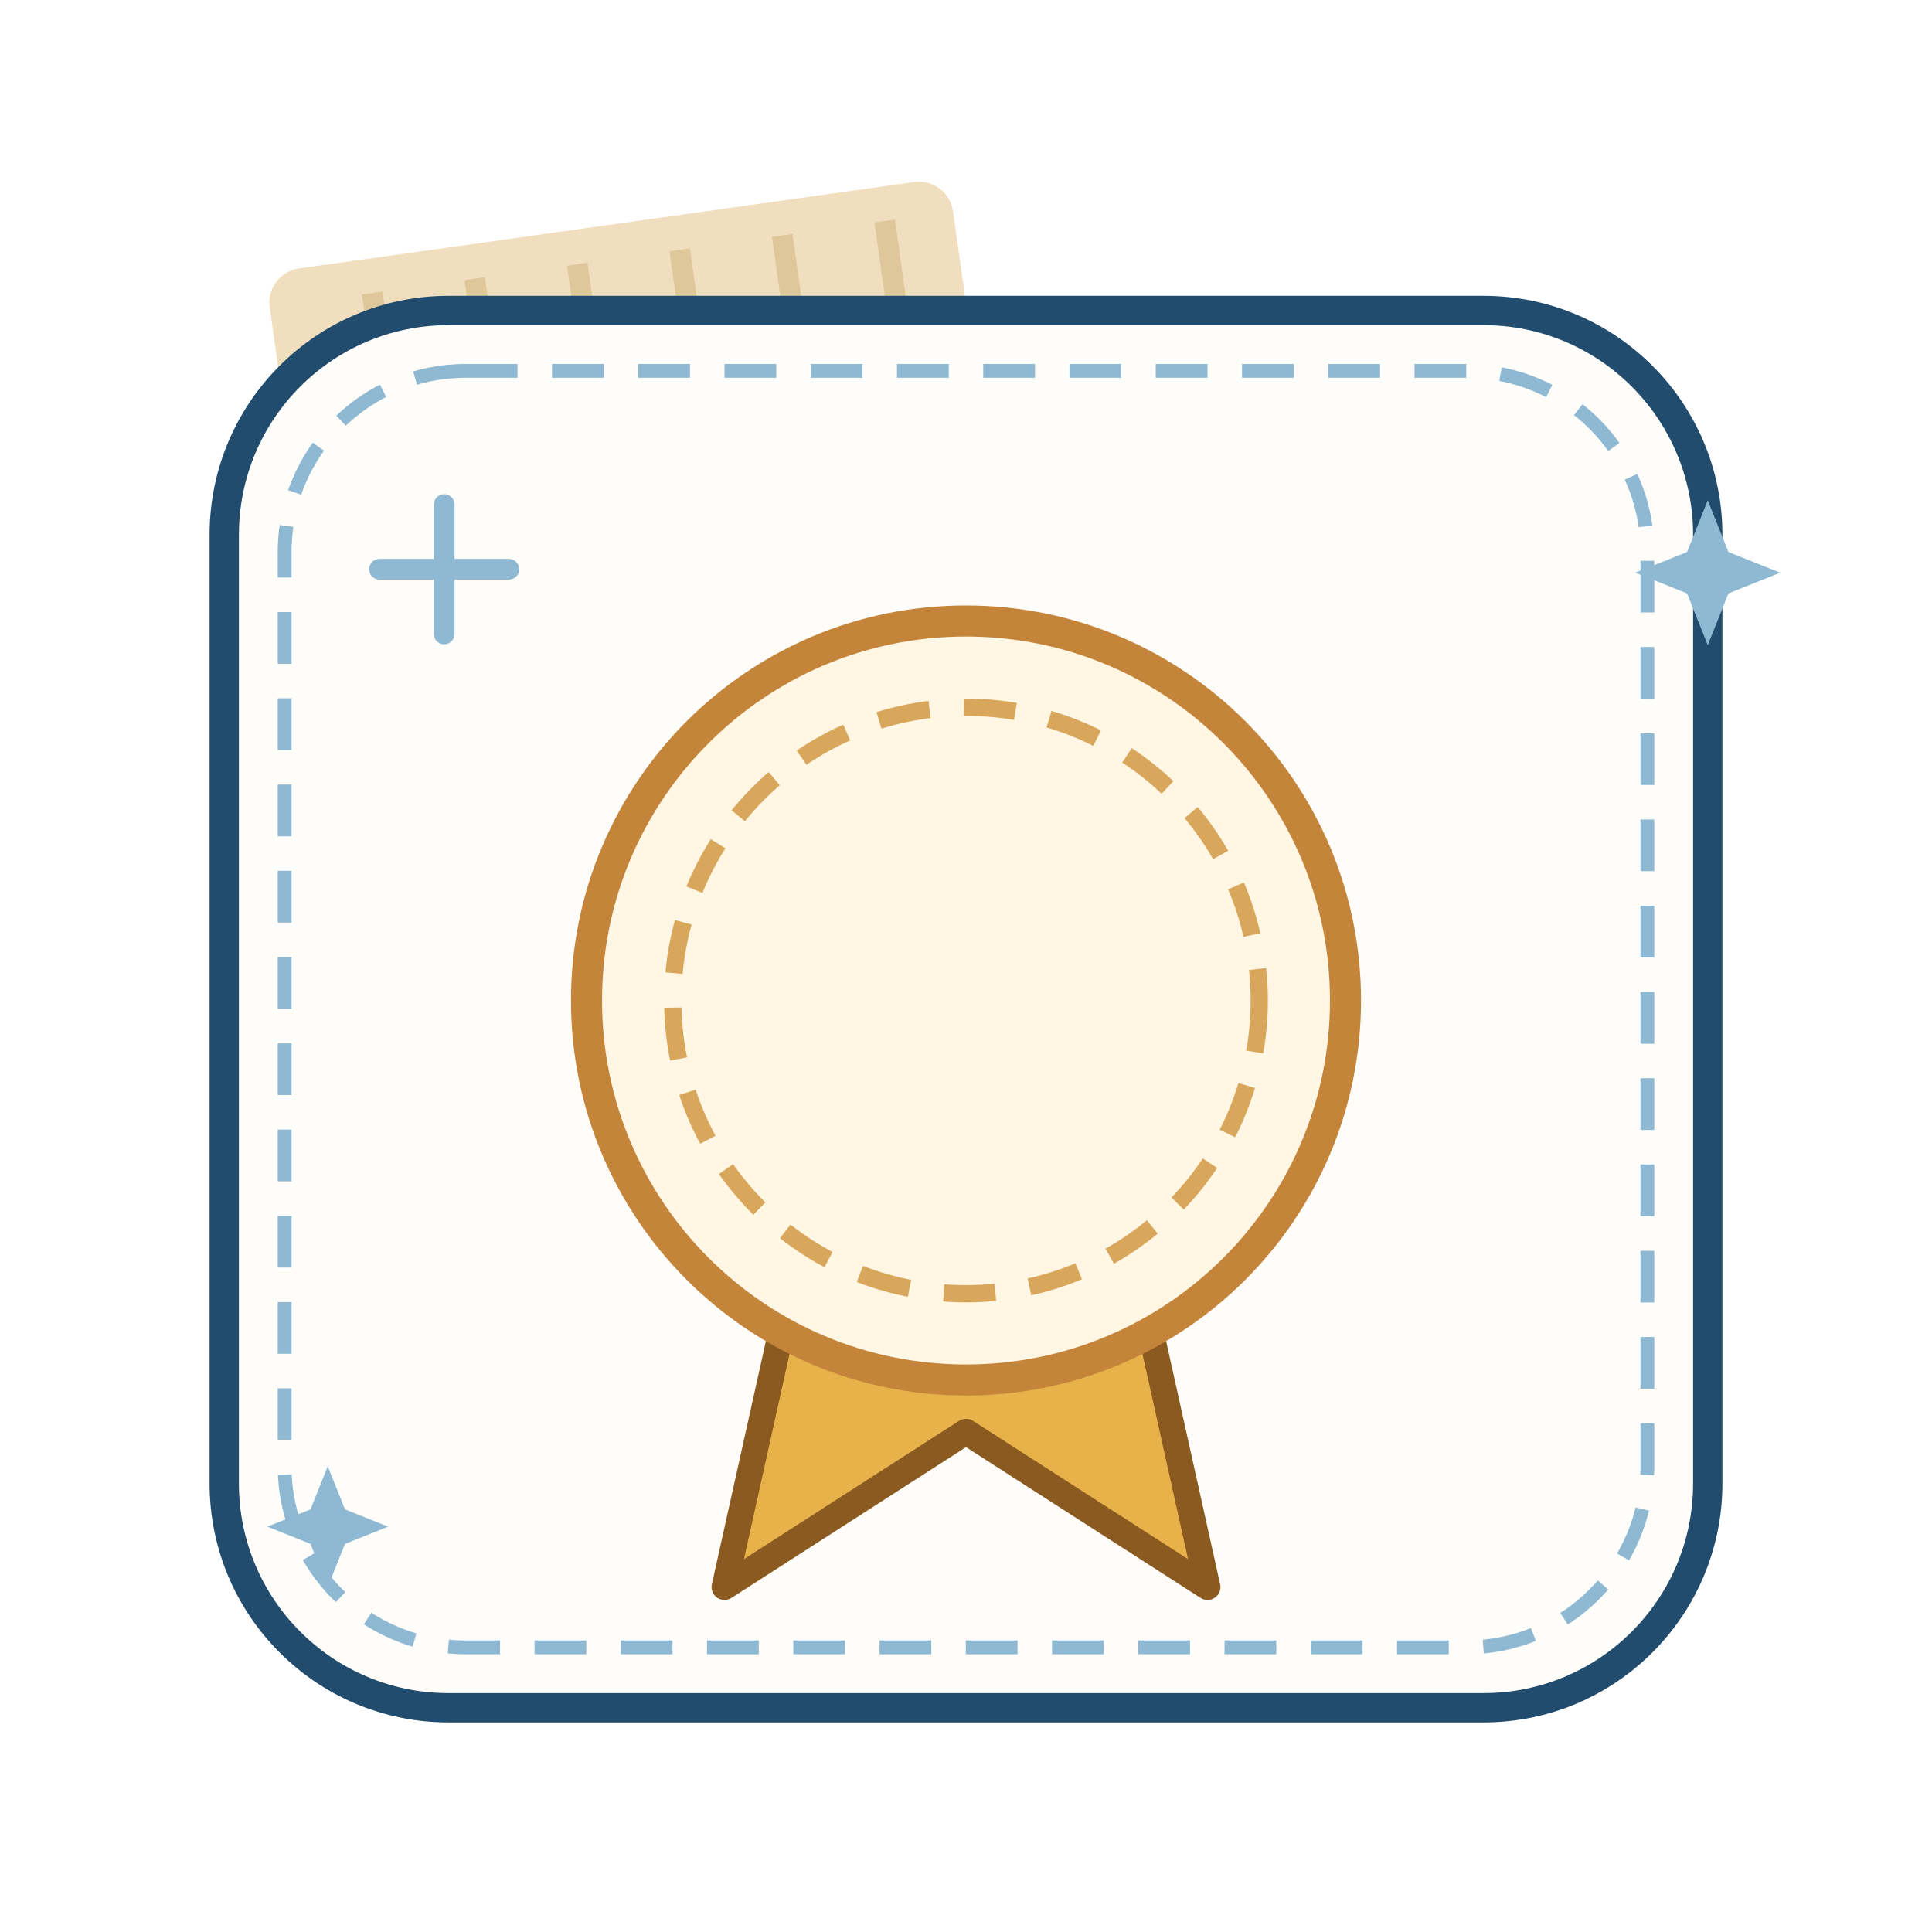
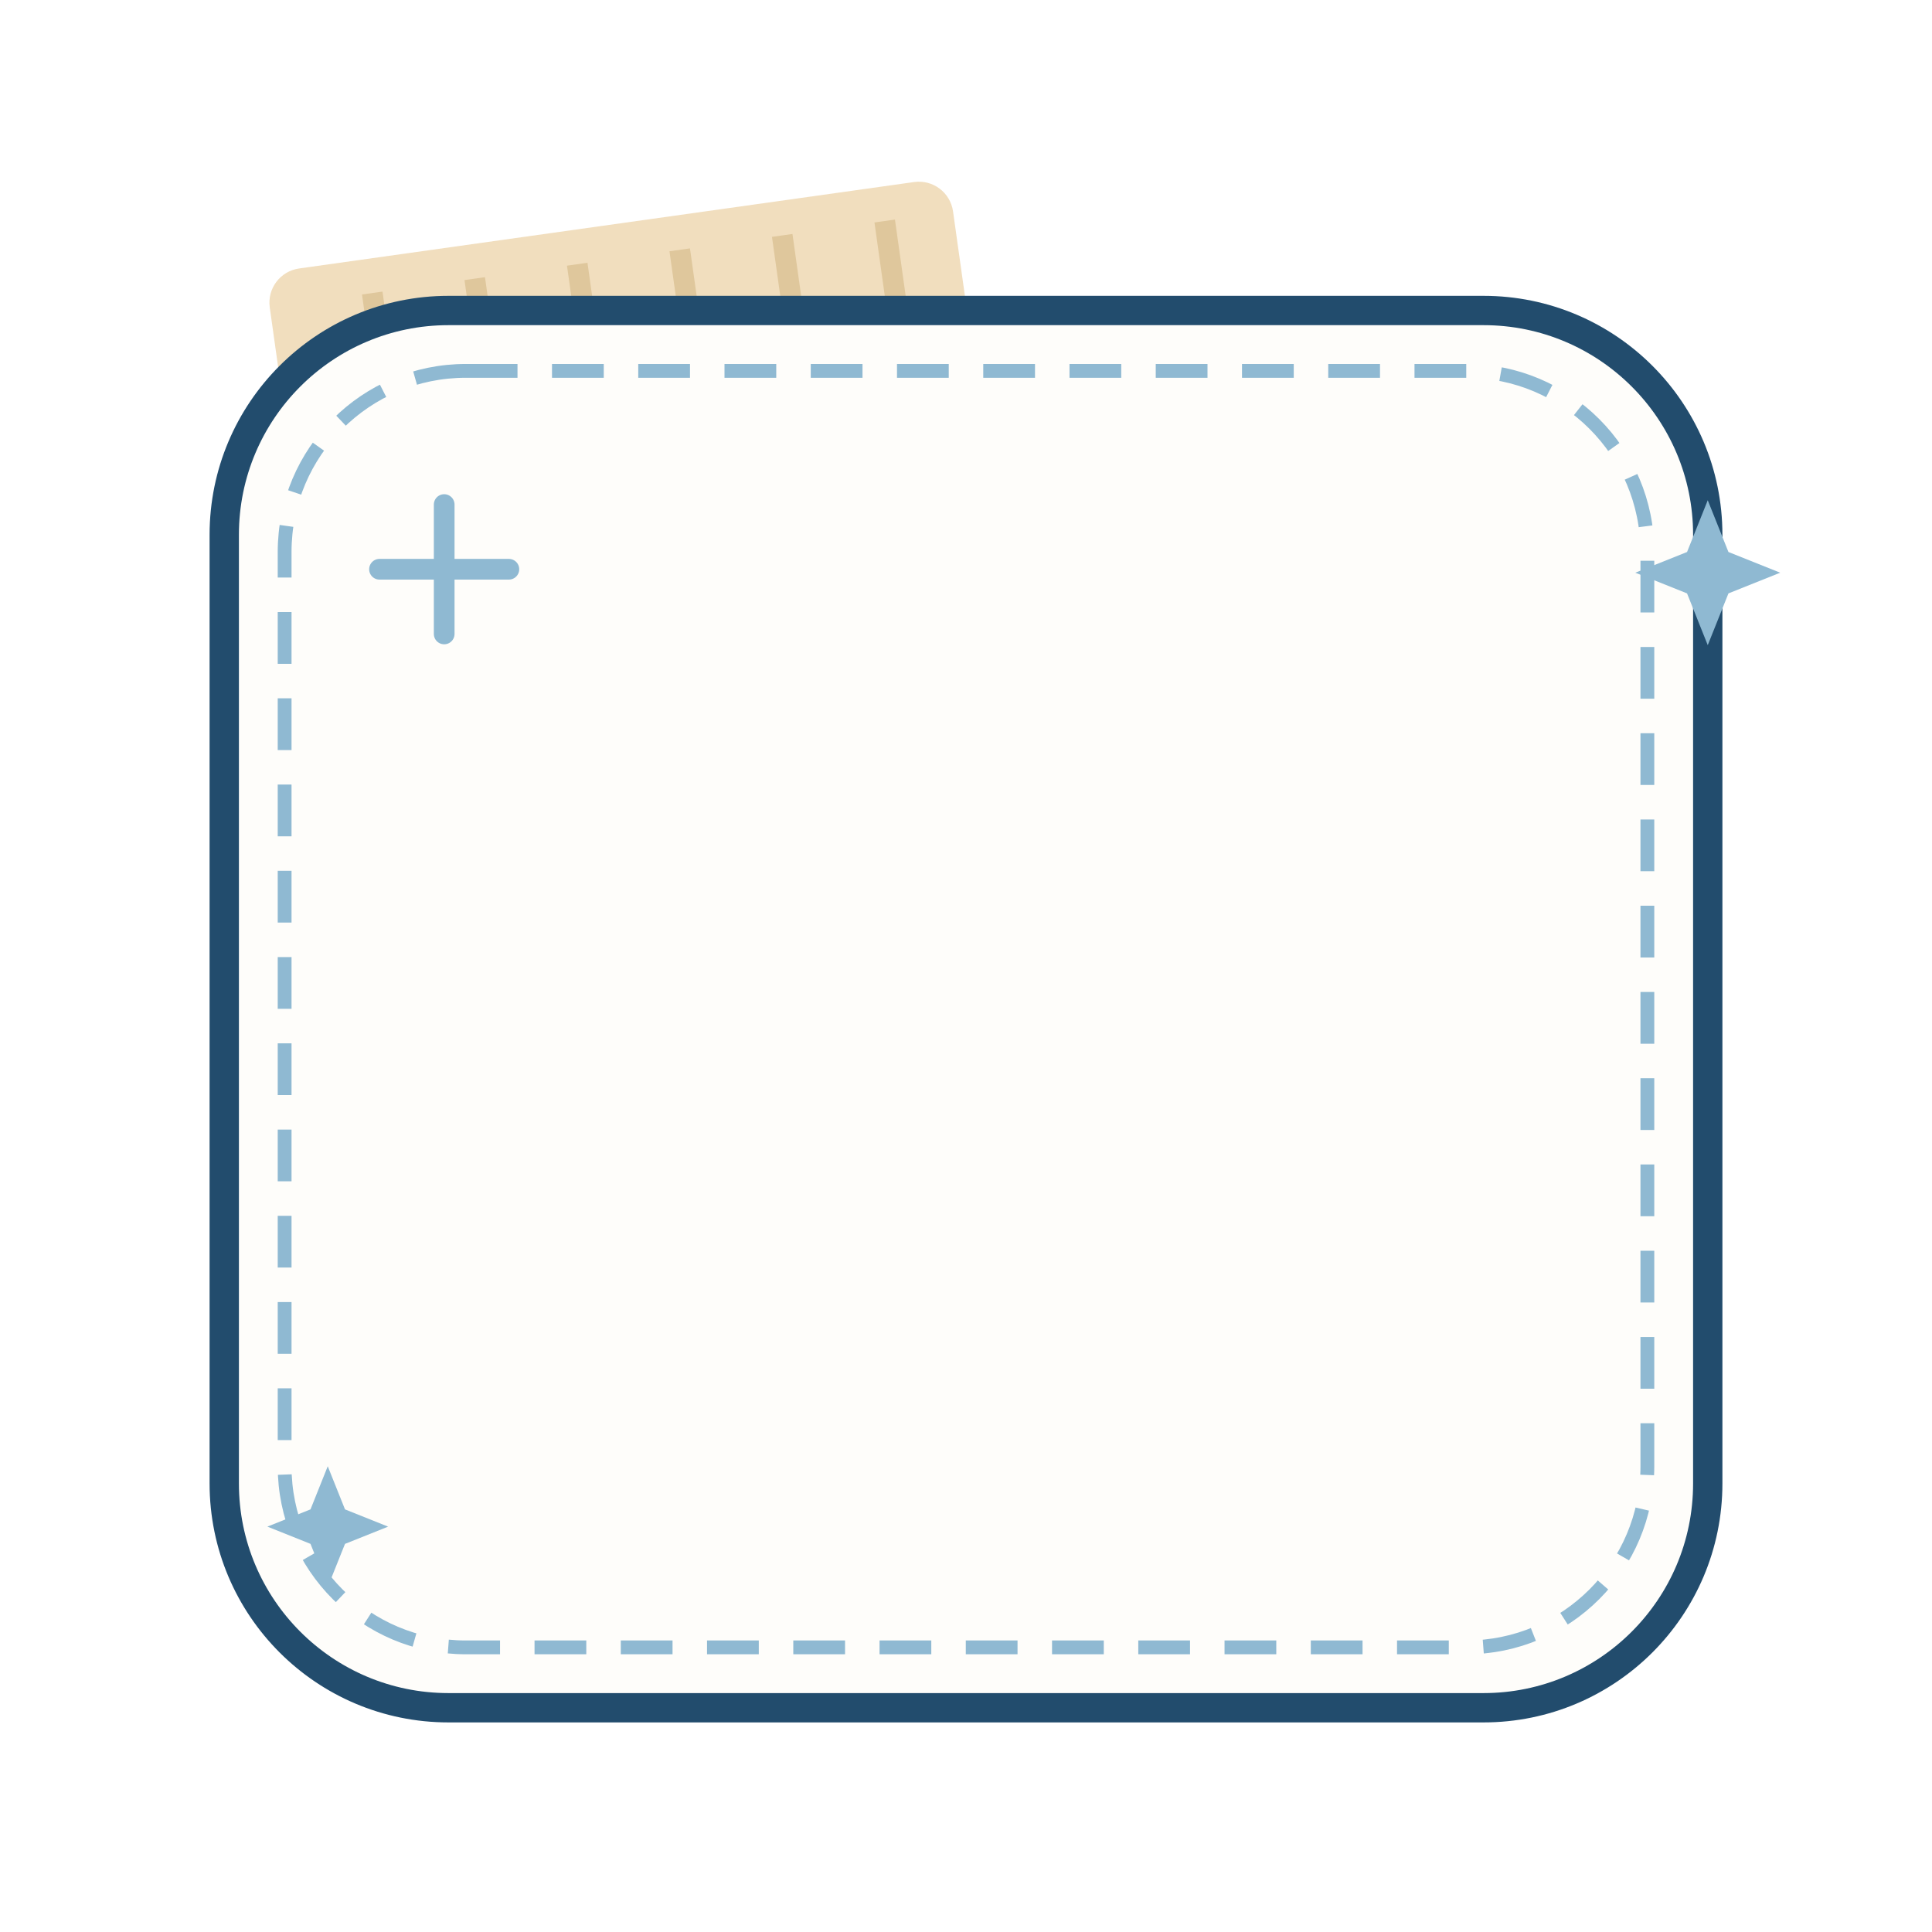
<svg xmlns="http://www.w3.org/2000/svg" viewBox="-12 -12 224 224" width="112" height="112">
  <g transform="rotate(-8 60 26)">
    <rect x="20" y="14" width="80" height="26" rx="4" fill="#F0DCBB" opacity="0.95" />
    <path d="M32 18 v18 M44 18 v18 M56 18 v18 M68 18 v18 M80 18 v18 M92 18 v18" stroke="#DFC79C" stroke-width="2.4" />
  </g>
  <rect x="14" y="24" width="172" height="162" rx="26" fill="#FEFDFA" stroke="#224C6D" stroke-width="3.4" />
  <rect x="21" y="31" width="158" height="148" rx="21" fill="none" stroke="#8FB9D2" stroke-width="1.6" stroke-dasharray="6 4" />
-   <path d="M84 118 L72 172 L100 154 L128 172 L116 118 Z" fill="#E8B24B" stroke="#8A5A21" stroke-width="3" stroke-linejoin="round" />
-   <circle cx="100" cy="104" r="44" fill="#FFF6E4" stroke="#C4843A" stroke-width="3.6" />
-   <circle cx="100" cy="104" r="34" fill="none" stroke="#D8A75B" stroke-width="2" stroke-dasharray="6 4" />
  <path d="M186 46 l2.4 6 6 2.4 -6 2.4 -2.4 6 -2.4 -6 -6 -2.4 6 -2.4 Z" fill="#8FB9D2" />
  <path d="M26 158 l2 5 5 2 -5 2 -2 5 -2 -5 -5 -2 5 -2 Z" fill="#8FB9D2" />
  <path d="M32 54 h15 M39.5 46.5 v15" stroke="#8FB9D2" stroke-width="2.4" stroke-linecap="round" />
</svg>
